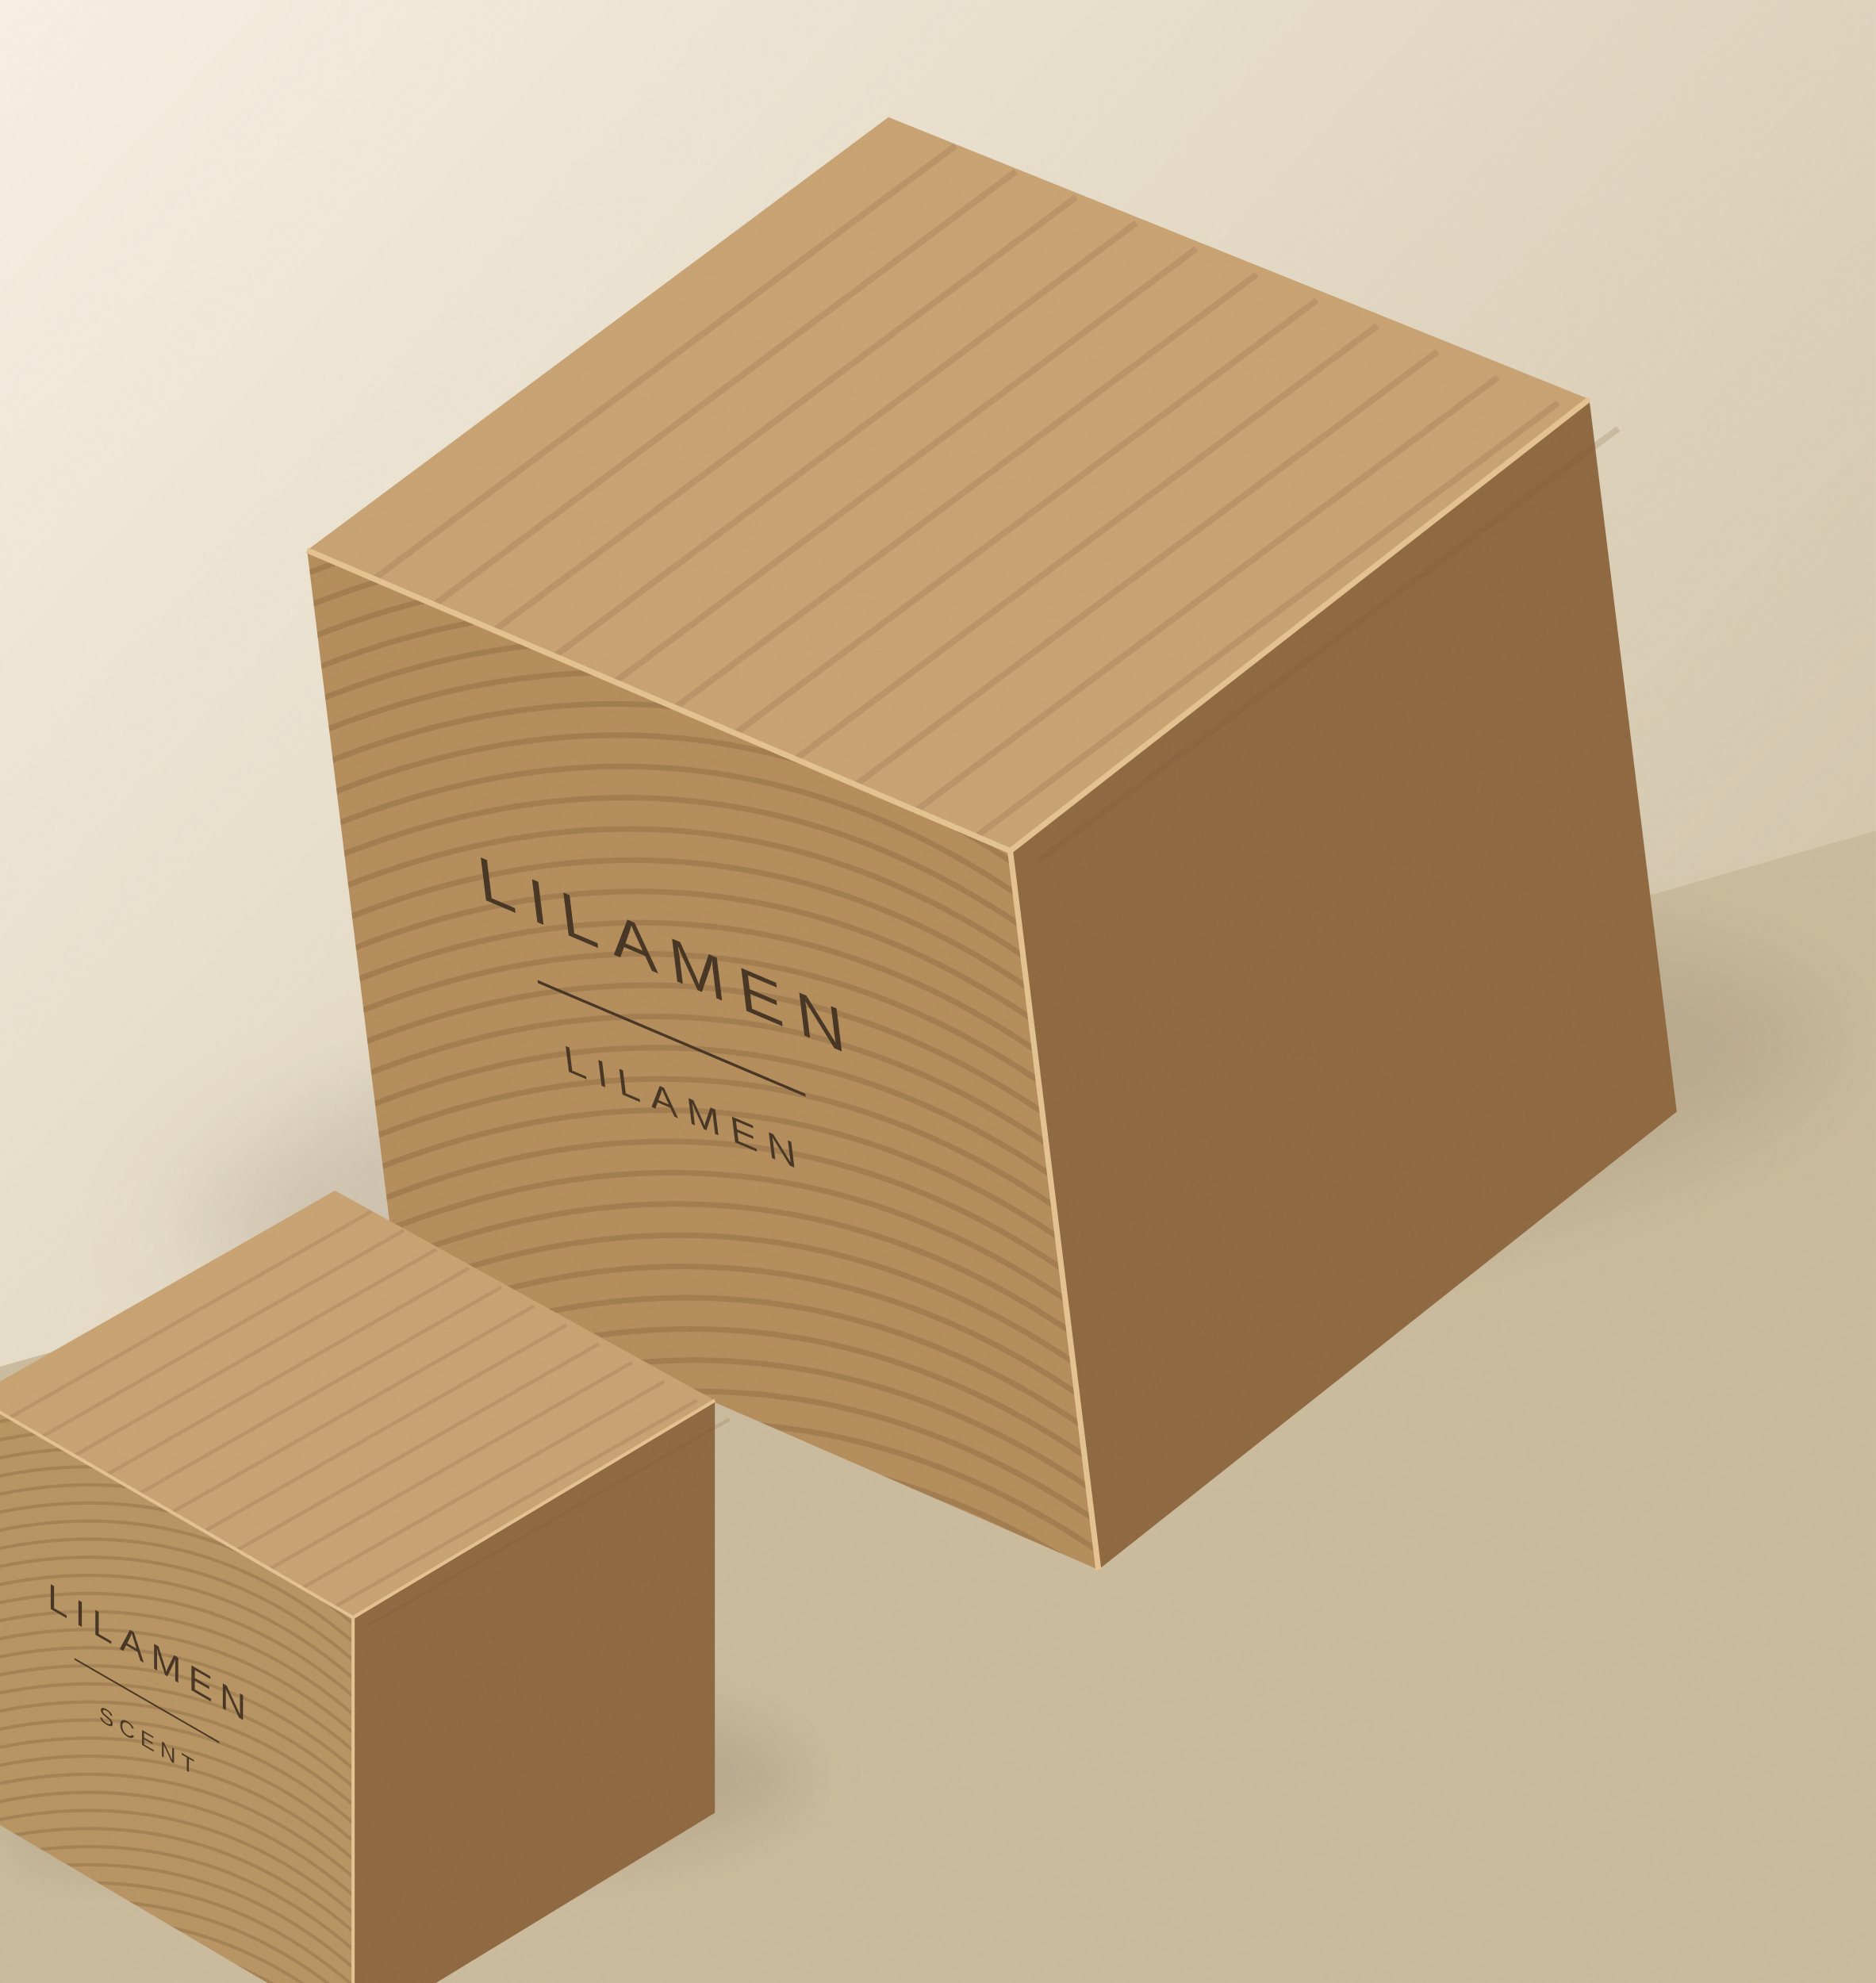
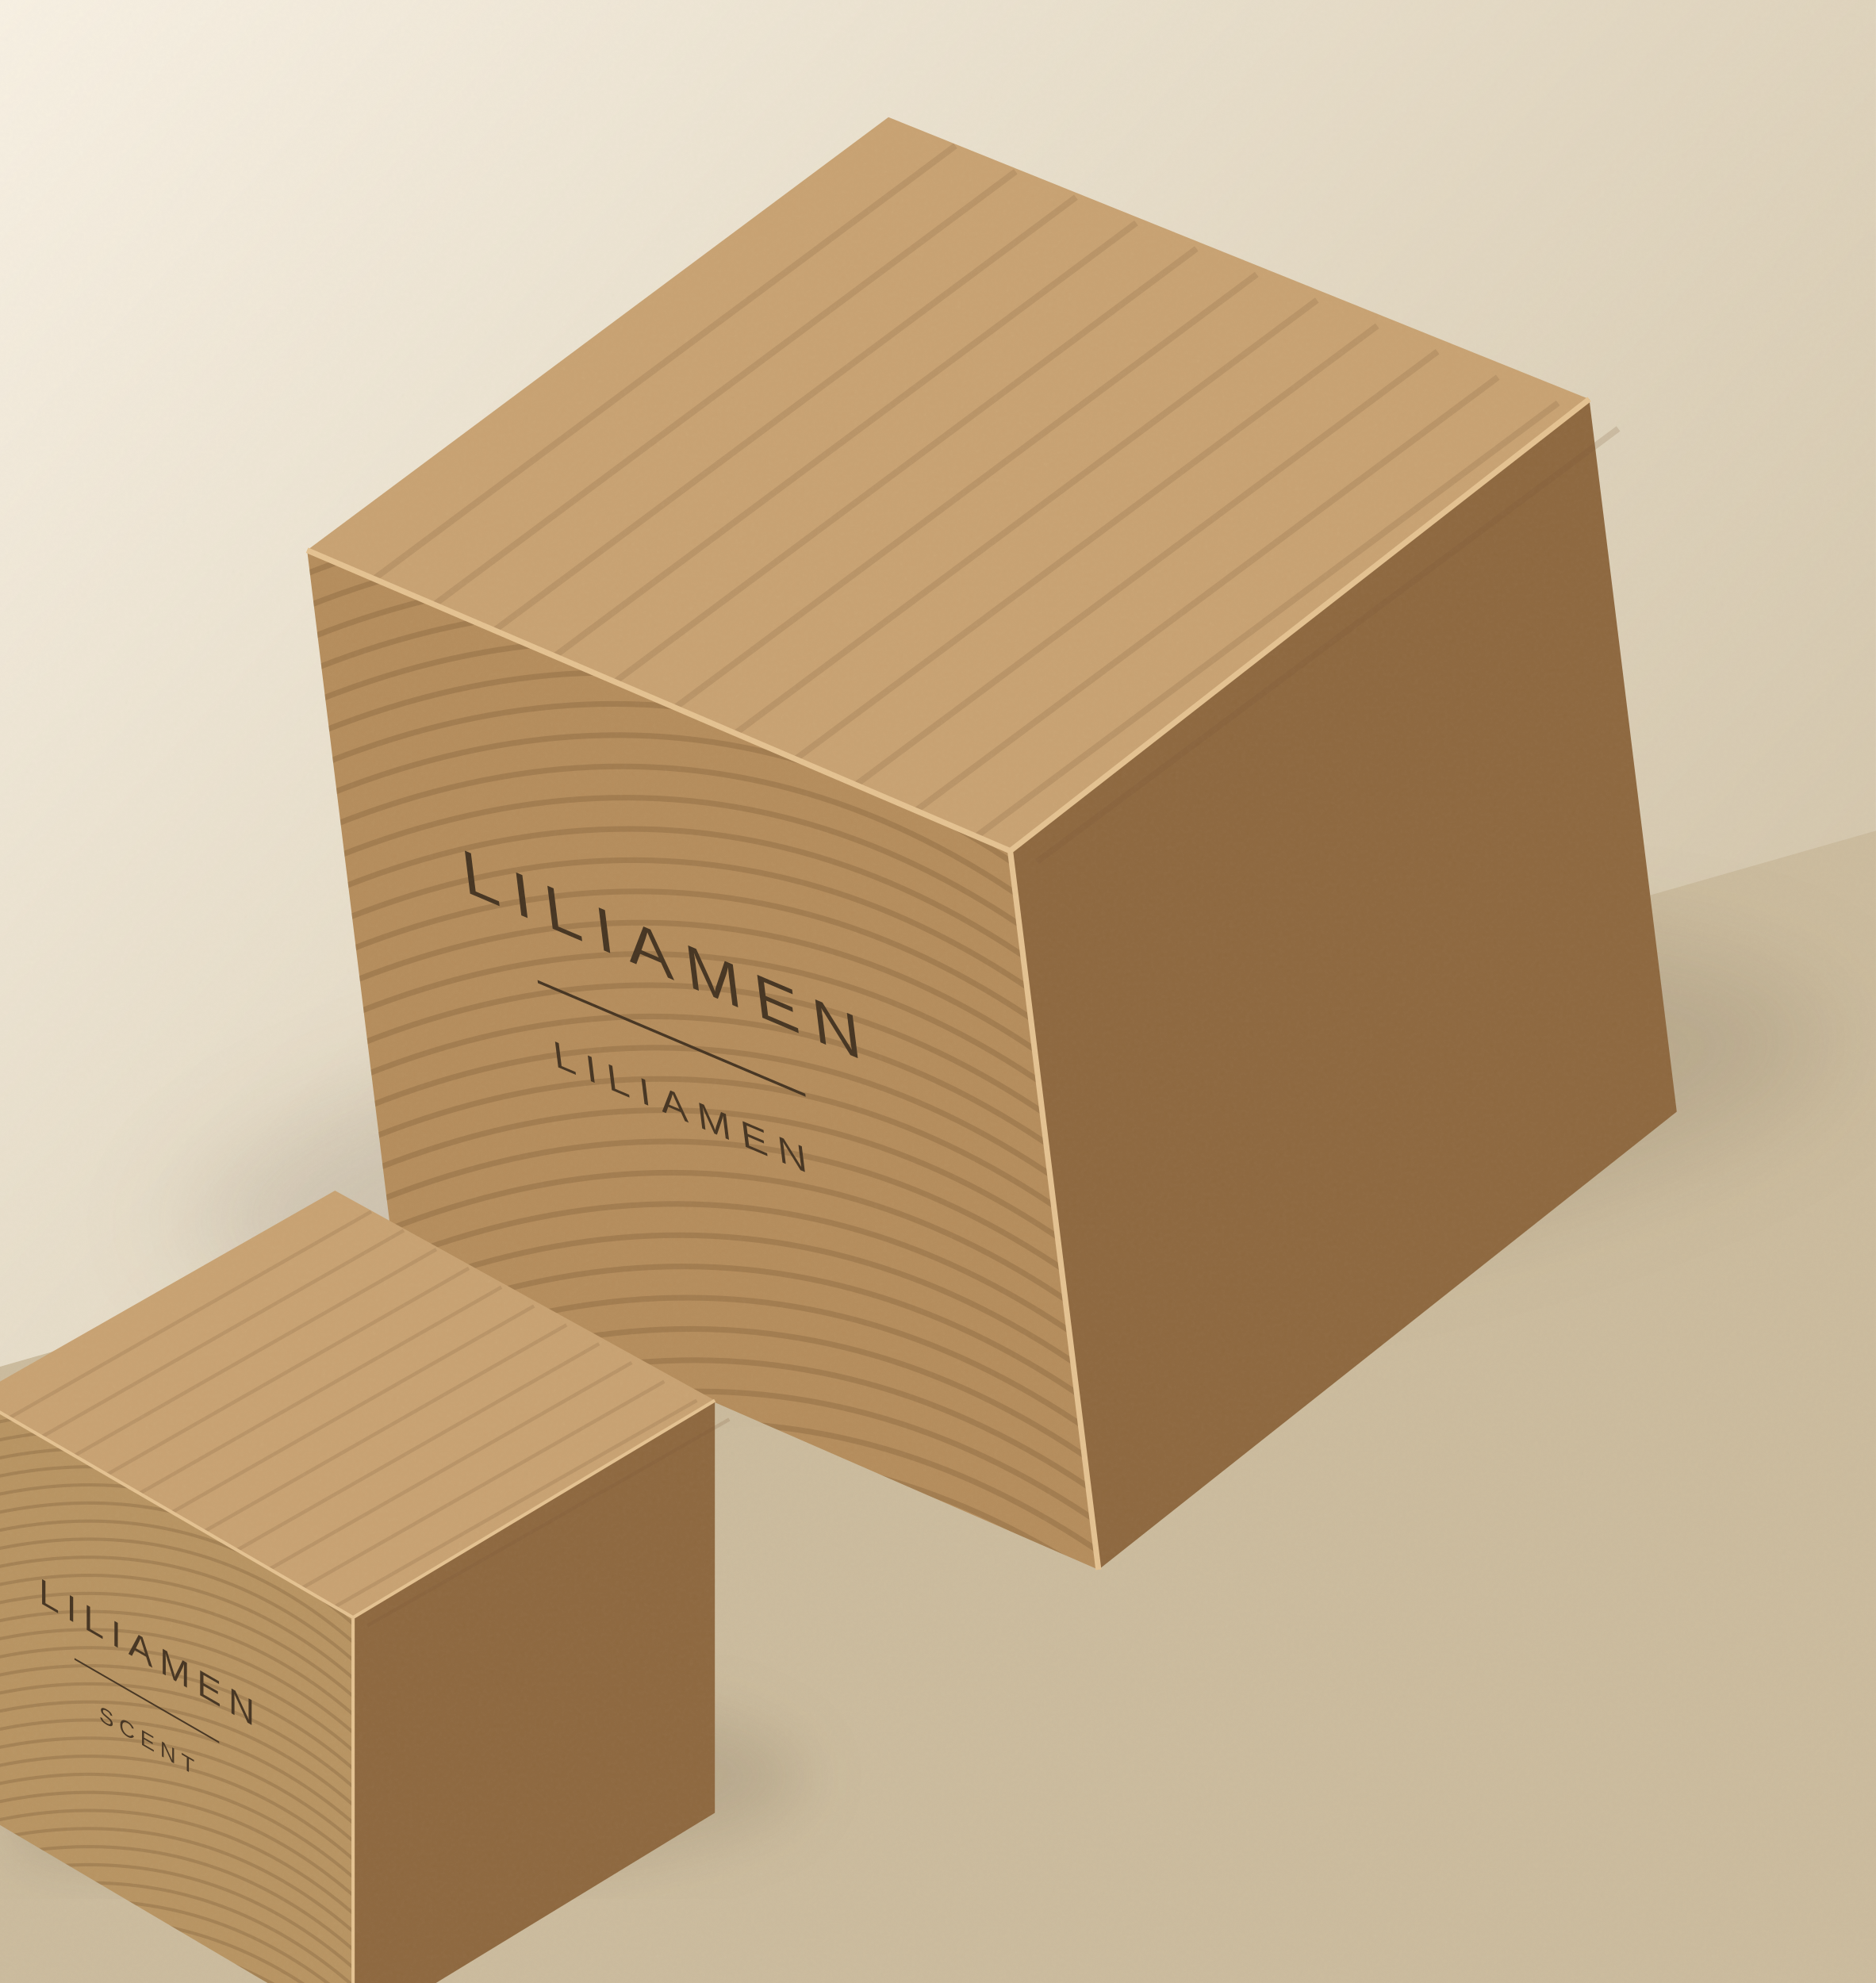
<svg xmlns="http://www.w3.org/2000/svg" viewBox="0 0 700 740">
  <defs>
    <filter id="blur">
      <feGaussianBlur stdDeviation="9" />
    </filter>
    <filter id="grain">
      <feTurbulence type="fractalNoise" baseFrequency=".65" numOctaves="3" stitchTiles="stitch" />
      <feColorMatrix type="saturate" values="0" />
      <feComponentTransfer>
        <feFuncA type="linear" slope=".055" />
      </feComponentTransfer>
    </filter>
    <clipPath id="front">
      <path d="M-100-25 5 36 5 151-100 89Z" />
    </clipPath>
    <linearGradient id="light" x1="0" y1="0" x2="1" y2="1">
      <stop stop-color="#f7f0e2" />
      <stop offset="1" stop-color="#c6b697" />
    </linearGradient>
  </defs>
  <path fill="#e9e1d2" d="M0 0h1000v1000H0z" />
  <path fill="url(#light)" d="M0 0h700v740H0Z" />
  <path d="M0 510 700 310V740H0Z" fill="#cbbb9d" />
  <g transform="translate(355 235) rotate(-7) scale(2.35)">
    <ellipse cx="0" cy="80" rx="130" ry="28" fill="#413321" opacity=".14" filter="url(#blur)" />
    <path d="M-100-25 0-82 105-24 5 36Z" fill="#c8a272" />
    <path d="M-100-25 5 36 5 151-100 89Z" fill="#b58d5c" />
    <path d="M5 36 105-24 105 90 5 151Z" fill="#8e683f" />
    <g clip-path="url(#front)" opacity=".24">
      <path d="M-120 -30 Q-30 -65 30 15" stroke="#664726" stroke-width=".9" fill="none" />
      <path d="M-120 -25 Q-30 -60 30 20" stroke="#664726" stroke-width=".9" fill="none" />
      <path d="M-120 -20 Q-30 -55 30 25" stroke="#664726" stroke-width=".9" fill="none" />
      <path d="M-120 -15 Q-30 -50 30 30" stroke="#664726" stroke-width=".9" fill="none" />
      <path d="M-120 -10 Q-30 -45 30 35" stroke="#664726" stroke-width=".9" fill="none" />
      <path d="M-120 -5 Q-30 -40 30 40" stroke="#664726" stroke-width=".9" fill="none" />
      <path d="M-120 0 Q-30 -35 30 45" stroke="#664726" stroke-width=".9" fill="none" />
      <path d="M-120 5 Q-30 -30 30 50" stroke="#664726" stroke-width=".9" fill="none" />
      <path d="M-120 10 Q-30 -25 30 55" stroke="#664726" stroke-width=".9" fill="none" />
      <path d="M-120 15 Q-30 -20 30 60" stroke="#664726" stroke-width=".9" fill="none" />
      <path d="M-120 20 Q-30 -15 30 65" stroke="#664726" stroke-width=".9" fill="none" />
      <path d="M-120 25 Q-30 -10 30 70" stroke="#664726" stroke-width=".9" fill="none" />
      <path d="M-120 30 Q-30 -5 30 75" stroke="#664726" stroke-width=".9" fill="none" />
      <path d="M-120 35 Q-30 0 30 80" stroke="#664726" stroke-width=".9" fill="none" />
      <path d="M-120 40 Q-30 5 30 85" stroke="#664726" stroke-width=".9" fill="none" />
      <path d="M-120 45 Q-30 10 30 90" stroke="#664726" stroke-width=".9" fill="none" />
      <path d="M-120 50 Q-30 15 30 95" stroke="#664726" stroke-width=".9" fill="none" />
      <path d="M-120 55 Q-30 20 30 100" stroke="#664726" stroke-width=".9" fill="none" />
      <path d="M-120 60 Q-30 25 30 105" stroke="#664726" stroke-width=".9" fill="none" />
      <path d="M-120 65 Q-30 30 30 110" stroke="#664726" stroke-width=".9" fill="none" />
      <path d="M-120 70 Q-30 35 30 115" stroke="#664726" stroke-width=".9" fill="none" />
      <path d="M-120 75 Q-30 40 30 120" stroke="#664726" stroke-width=".9" fill="none" />
      <path d="M-120 80 Q-30 45 30 125" stroke="#664726" stroke-width=".9" fill="none" />
      <path d="M-120 85 Q-30 50 30 130" stroke="#664726" stroke-width=".9" fill="none" />
      <path d="M-120 90 Q-30 55 30 135" stroke="#664726" stroke-width=".9" fill="none" />
      <path d="M-120 95 Q-30 60 30 140" stroke="#664726" stroke-width=".9" fill="none" />
      <path d="M-120 100 Q-30 65 30 145" stroke="#664726" stroke-width=".9" fill="none" />
      <path d="M-120 105 Q-30 70 30 150" stroke="#664726" stroke-width=".9" fill="none" />
      <path d="M-120 110 Q-30 75 30 155" stroke="#664726" stroke-width=".9" fill="none" />
      <path d="M-120 115 Q-30 80 30 160" stroke="#664726" stroke-width=".9" fill="none" />
      <path d="M-120 120 Q-30 85 30 165" stroke="#664726" stroke-width=".9" fill="none" />
      <path d="M-120 125 Q-30 90 30 170" stroke="#664726" stroke-width=".9" fill="none" />
      <path d="M-120 130 Q-30 95 30 175" stroke="#664726" stroke-width=".9" fill="none" />
      <path d="M-120 135 Q-30 100 30 180" stroke="#664726" stroke-width=".9" fill="none" />
      <path d="M-120 140 Q-30 105 30 185" stroke="#664726" stroke-width=".9" fill="none" />
      <path d="M-120 145 Q-30 110 30 190" stroke="#664726" stroke-width=".9" fill="none" />
      <path d="M-120 150 Q-30 115 30 195" stroke="#664726" stroke-width=".9" fill="none" />
      <path d="M-120 155 Q-30 120 30 200" stroke="#664726" stroke-width=".9" fill="none" />
      <path d="M-120 160 Q-30 125 30 205" stroke="#664726" stroke-width=".9" fill="none" />
      <path d="M-120 165 Q-30 130 30 210" stroke="#664726" stroke-width=".9" fill="none" />
      <path d="M-120 170 Q-30 135 30 215" stroke="#664726" stroke-width=".9" fill="none" />
      <path d="M-120 175 Q-30 140 30 220" stroke="#664726" stroke-width=".9" fill="none" />
    </g>
    <g opacity=".19">
      <path d="M-90 -19.2 l100 -57" stroke="#795535" stroke-width="1" />
      <path d="M-81 -13.98 l100 -57" stroke="#795535" stroke-width="1" />
      <path d="M-72 -8.76 l100 -57" stroke="#795535" stroke-width="1" />
      <path d="M-63 -3.54 l100 -57" stroke="#795535" stroke-width="1" />
      <path d="M-54 1.68 l100 -57" stroke="#795535" stroke-width="1" />
      <path d="M-45 6.9 l100 -57" stroke="#795535" stroke-width="1" />
      <path d="M-36 12.12 l100 -57" stroke="#795535" stroke-width="1" />
      <path d="M-27 17.34 l100 -57" stroke="#795535" stroke-width="1" />
      <path d="M-18 22.56 l100 -57" stroke="#795535" stroke-width="1" />
      <path d="M-9 27.78 l100 -57" stroke="#795535" stroke-width="1" />
      <path d="M0 33 l100 -57" stroke="#795535" stroke-width="1" />
      <path d="M9 38.22 l100 -57" stroke="#795535" stroke-width="1" />
    </g>
    <g transform="translate(-52 49) skewY(30)">
-       <text text-anchor="middle" fill="#463522" font-family="Arial" font-size="10" letter-spacing="2">LILAMEN</text>
+       <text text-anchor="middle" fill="#463522" font-family="Arial" font-size="10" letter-spacing="2">LILIAMEN</text>
      <path d="M-20 10h40" stroke="#463522" stroke-width=".5" />
-       <text y="23" text-anchor="middle" fill="#463522" font-family="Arial" font-size="6" letter-spacing="1.5">LILAMEN</text>
+       <text y="23" text-anchor="middle" fill="#463522" font-family="Arial" font-size="6" letter-spacing="1.5">LILIAMEN</text>
    </g>
    <path d="M-100-25 5 36 105-24M5 36V151" fill="none" stroke="#e4c291" stroke-width=".9" />
  </g>
  <g transform="translate(125 555) rotate(0) scale(1.35)">
    <ellipse cx="0" cy="80" rx="130" ry="28" fill="#413321" opacity=".14" filter="url(#blur)" />
    <path d="M-100-25 0-82 105-24 5 36Z" fill="#c8a272" />
    <path d="M-100-25 5 36 5 151-100 89Z" fill="#b89462" />
    <path d="M5 36 105-24 105 90 5 151Z" fill="#8e683f" />
    <g clip-path="url(#front)" opacity=".24">
      <path d="M-120 -30 Q-30 -65 30 15" stroke="#664726" stroke-width=".9" fill="none" />
      <path d="M-120 -25 Q-30 -60 30 20" stroke="#664726" stroke-width=".9" fill="none" />
      <path d="M-120 -20 Q-30 -55 30 25" stroke="#664726" stroke-width=".9" fill="none" />
      <path d="M-120 -15 Q-30 -50 30 30" stroke="#664726" stroke-width=".9" fill="none" />
      <path d="M-120 -10 Q-30 -45 30 35" stroke="#664726" stroke-width=".9" fill="none" />
      <path d="M-120 -5 Q-30 -40 30 40" stroke="#664726" stroke-width=".9" fill="none" />
      <path d="M-120 0 Q-30 -35 30 45" stroke="#664726" stroke-width=".9" fill="none" />
      <path d="M-120 5 Q-30 -30 30 50" stroke="#664726" stroke-width=".9" fill="none" />
      <path d="M-120 10 Q-30 -25 30 55" stroke="#664726" stroke-width=".9" fill="none" />
      <path d="M-120 15 Q-30 -20 30 60" stroke="#664726" stroke-width=".9" fill="none" />
      <path d="M-120 20 Q-30 -15 30 65" stroke="#664726" stroke-width=".9" fill="none" />
      <path d="M-120 25 Q-30 -10 30 70" stroke="#664726" stroke-width=".9" fill="none" />
      <path d="M-120 30 Q-30 -5 30 75" stroke="#664726" stroke-width=".9" fill="none" />
      <path d="M-120 35 Q-30 0 30 80" stroke="#664726" stroke-width=".9" fill="none" />
      <path d="M-120 40 Q-30 5 30 85" stroke="#664726" stroke-width=".9" fill="none" />
      <path d="M-120 45 Q-30 10 30 90" stroke="#664726" stroke-width=".9" fill="none" />
      <path d="M-120 50 Q-30 15 30 95" stroke="#664726" stroke-width=".9" fill="none" />
      <path d="M-120 55 Q-30 20 30 100" stroke="#664726" stroke-width=".9" fill="none" />
      <path d="M-120 60 Q-30 25 30 105" stroke="#664726" stroke-width=".9" fill="none" />
      <path d="M-120 65 Q-30 30 30 110" stroke="#664726" stroke-width=".9" fill="none" />
      <path d="M-120 70 Q-30 35 30 115" stroke="#664726" stroke-width=".9" fill="none" />
      <path d="M-120 75 Q-30 40 30 120" stroke="#664726" stroke-width=".9" fill="none" />
      <path d="M-120 80 Q-30 45 30 125" stroke="#664726" stroke-width=".9" fill="none" />
      <path d="M-120 85 Q-30 50 30 130" stroke="#664726" stroke-width=".9" fill="none" />
      <path d="M-120 90 Q-30 55 30 135" stroke="#664726" stroke-width=".9" fill="none" />
      <path d="M-120 95 Q-30 60 30 140" stroke="#664726" stroke-width=".9" fill="none" />
      <path d="M-120 100 Q-30 65 30 145" stroke="#664726" stroke-width=".9" fill="none" />
      <path d="M-120 105 Q-30 70 30 150" stroke="#664726" stroke-width=".9" fill="none" />
      <path d="M-120 110 Q-30 75 30 155" stroke="#664726" stroke-width=".9" fill="none" />
      <path d="M-120 115 Q-30 80 30 160" stroke="#664726" stroke-width=".9" fill="none" />
      <path d="M-120 120 Q-30 85 30 165" stroke="#664726" stroke-width=".9" fill="none" />
      <path d="M-120 125 Q-30 90 30 170" stroke="#664726" stroke-width=".9" fill="none" />
      <path d="M-120 130 Q-30 95 30 175" stroke="#664726" stroke-width=".9" fill="none" />
      <path d="M-120 135 Q-30 100 30 180" stroke="#664726" stroke-width=".9" fill="none" />
      <path d="M-120 140 Q-30 105 30 185" stroke="#664726" stroke-width=".9" fill="none" />
      <path d="M-120 145 Q-30 110 30 190" stroke="#664726" stroke-width=".9" fill="none" />
      <path d="M-120 150 Q-30 115 30 195" stroke="#664726" stroke-width=".9" fill="none" />
      <path d="M-120 155 Q-30 120 30 200" stroke="#664726" stroke-width=".9" fill="none" />
      <path d="M-120 160 Q-30 125 30 205" stroke="#664726" stroke-width=".9" fill="none" />
      <path d="M-120 165 Q-30 130 30 210" stroke="#664726" stroke-width=".9" fill="none" />
      <path d="M-120 170 Q-30 135 30 215" stroke="#664726" stroke-width=".9" fill="none" />
      <path d="M-120 175 Q-30 140 30 220" stroke="#664726" stroke-width=".9" fill="none" />
    </g>
    <g opacity=".19">
      <path d="M-90 -19.2 l100 -57" stroke="#795535" stroke-width="1" />
      <path d="M-81 -13.98 l100 -57" stroke="#795535" stroke-width="1" />
      <path d="M-72 -8.76 l100 -57" stroke="#795535" stroke-width="1" />
      <path d="M-63 -3.54 l100 -57" stroke="#795535" stroke-width="1" />
      <path d="M-54 1.68 l100 -57" stroke="#795535" stroke-width="1" />
      <path d="M-45 6.9 l100 -57" stroke="#795535" stroke-width="1" />
      <path d="M-36 12.12 l100 -57" stroke="#795535" stroke-width="1" />
      <path d="M-27 17.34 l100 -57" stroke="#795535" stroke-width="1" />
      <path d="M-18 22.56 l100 -57" stroke="#795535" stroke-width="1" />
      <path d="M-9 27.78 l100 -57" stroke="#795535" stroke-width="1" />
      <path d="M0 33 l100 -57" stroke="#795535" stroke-width="1" />
      <path d="M9 38.22 l100 -57" stroke="#795535" stroke-width="1" />
    </g>
    <g transform="translate(-52 49) skewY(30)">
-       <text text-anchor="middle" fill="#463522" font-family="Arial" font-size="10" letter-spacing="2">LILAMEN</text>
+       <text text-anchor="middle" fill="#463522" font-family="Arial" font-size="10" letter-spacing="2">LILIAMEN</text>
      <path d="M-20 10h40" stroke="#463522" stroke-width=".5" />
      <text y="23" text-anchor="middle" fill="#463522" font-family="Arial" font-size="6" letter-spacing="1.5">SCENT</text>
    </g>
    <path d="M-100-25 5 36 105-24M5 36V151" fill="none" stroke="#e4c291" stroke-width=".9" />
  </g>
  <path d="M0 0h1000v1000H0z" filter="url(#grain)" opacity=".65" pointer-events="none" />
</svg>
